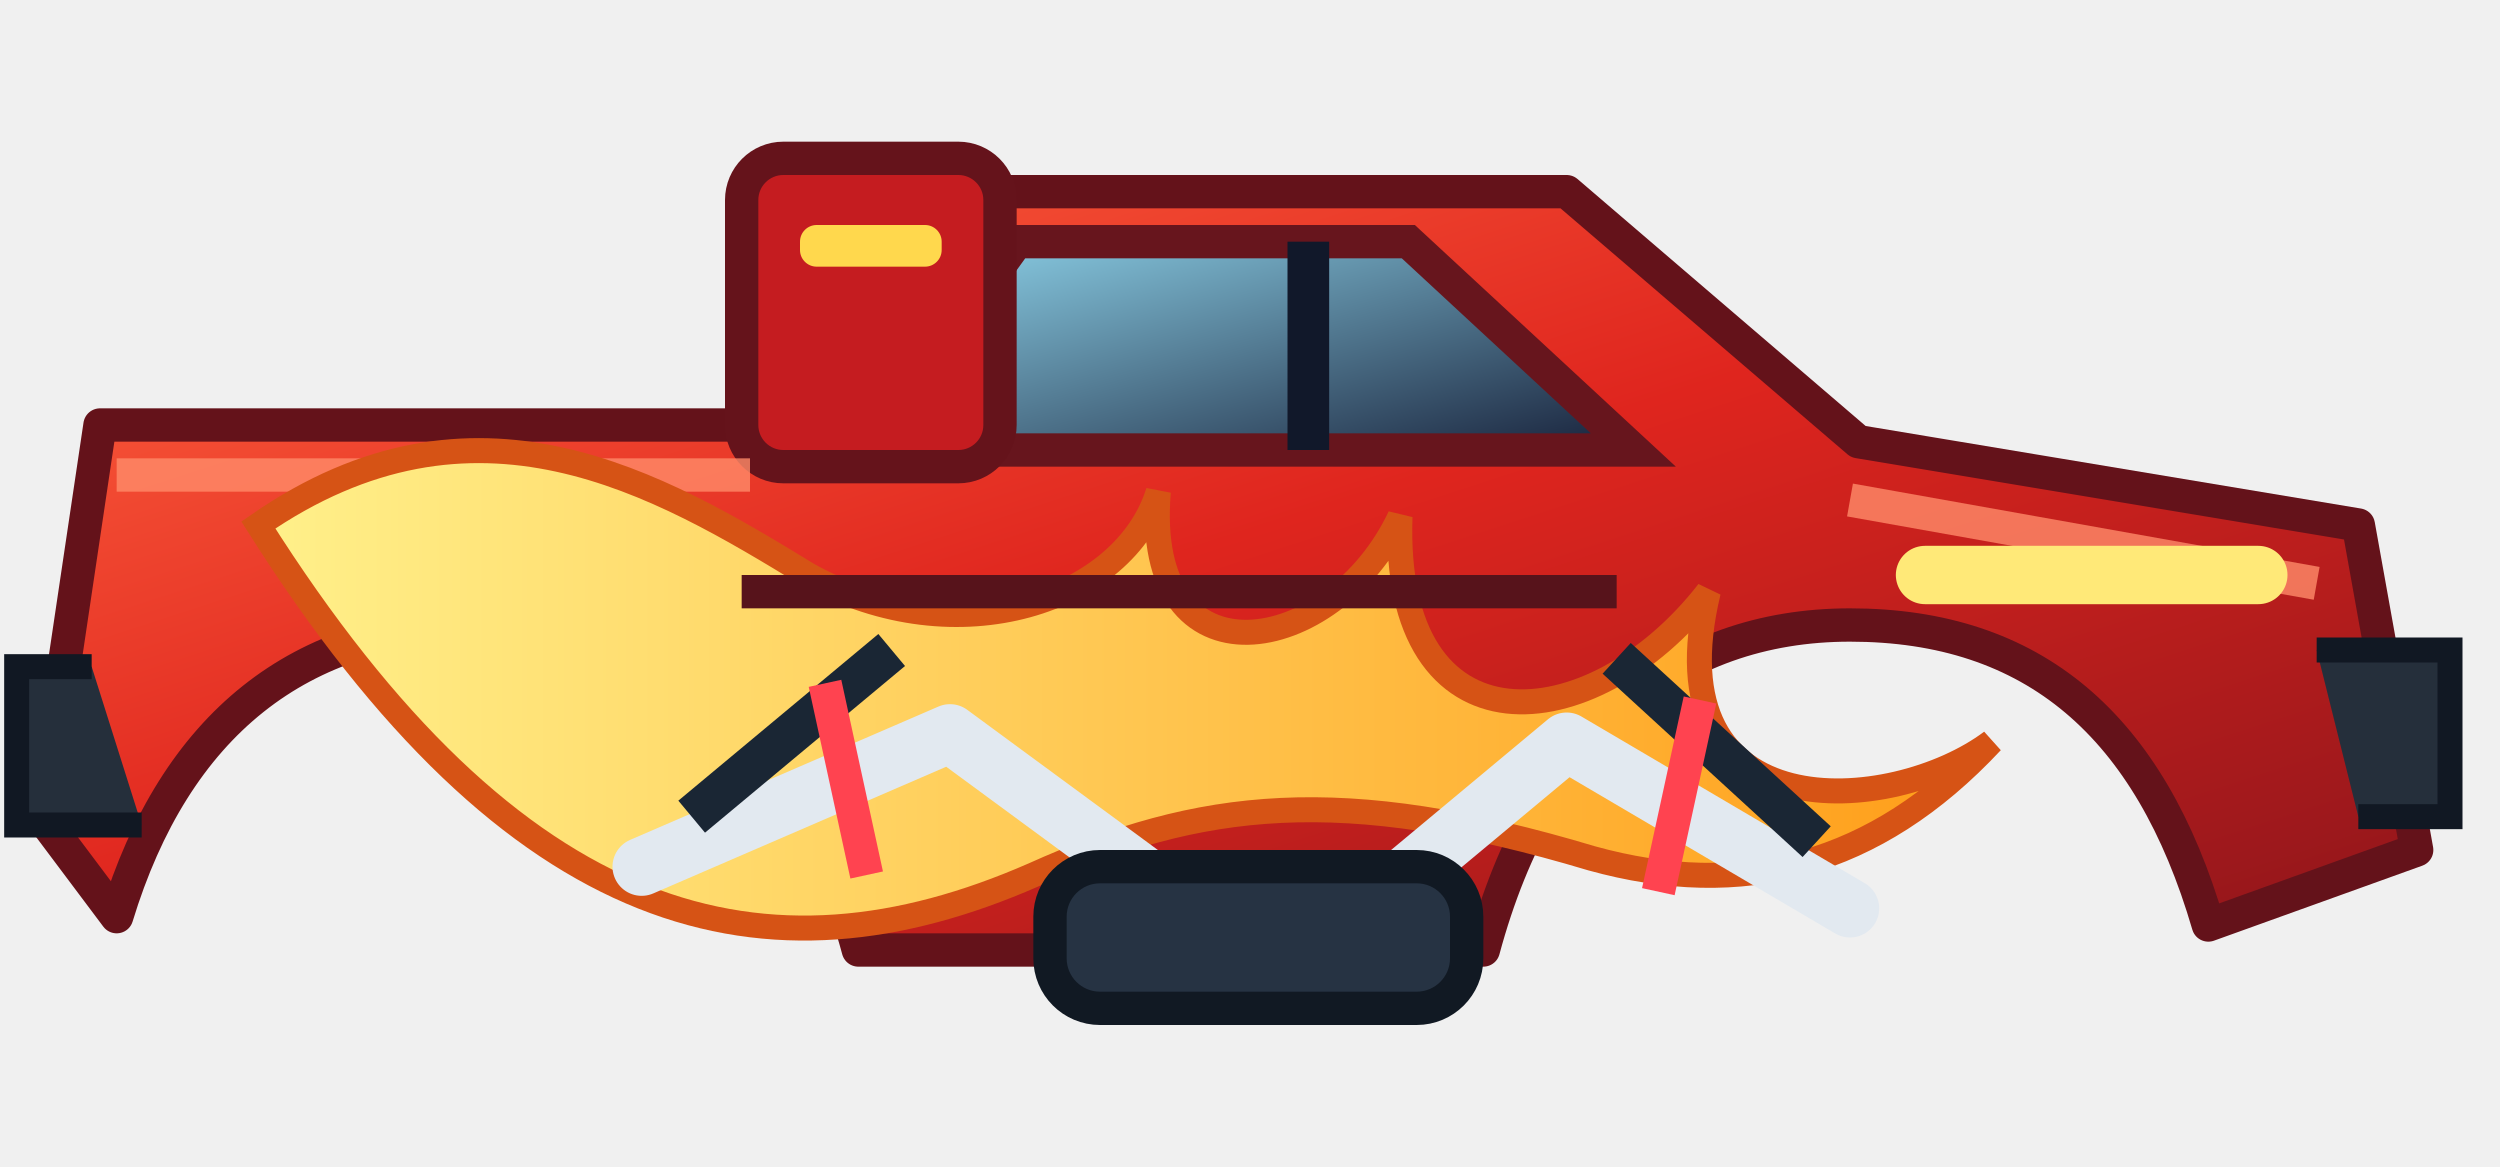
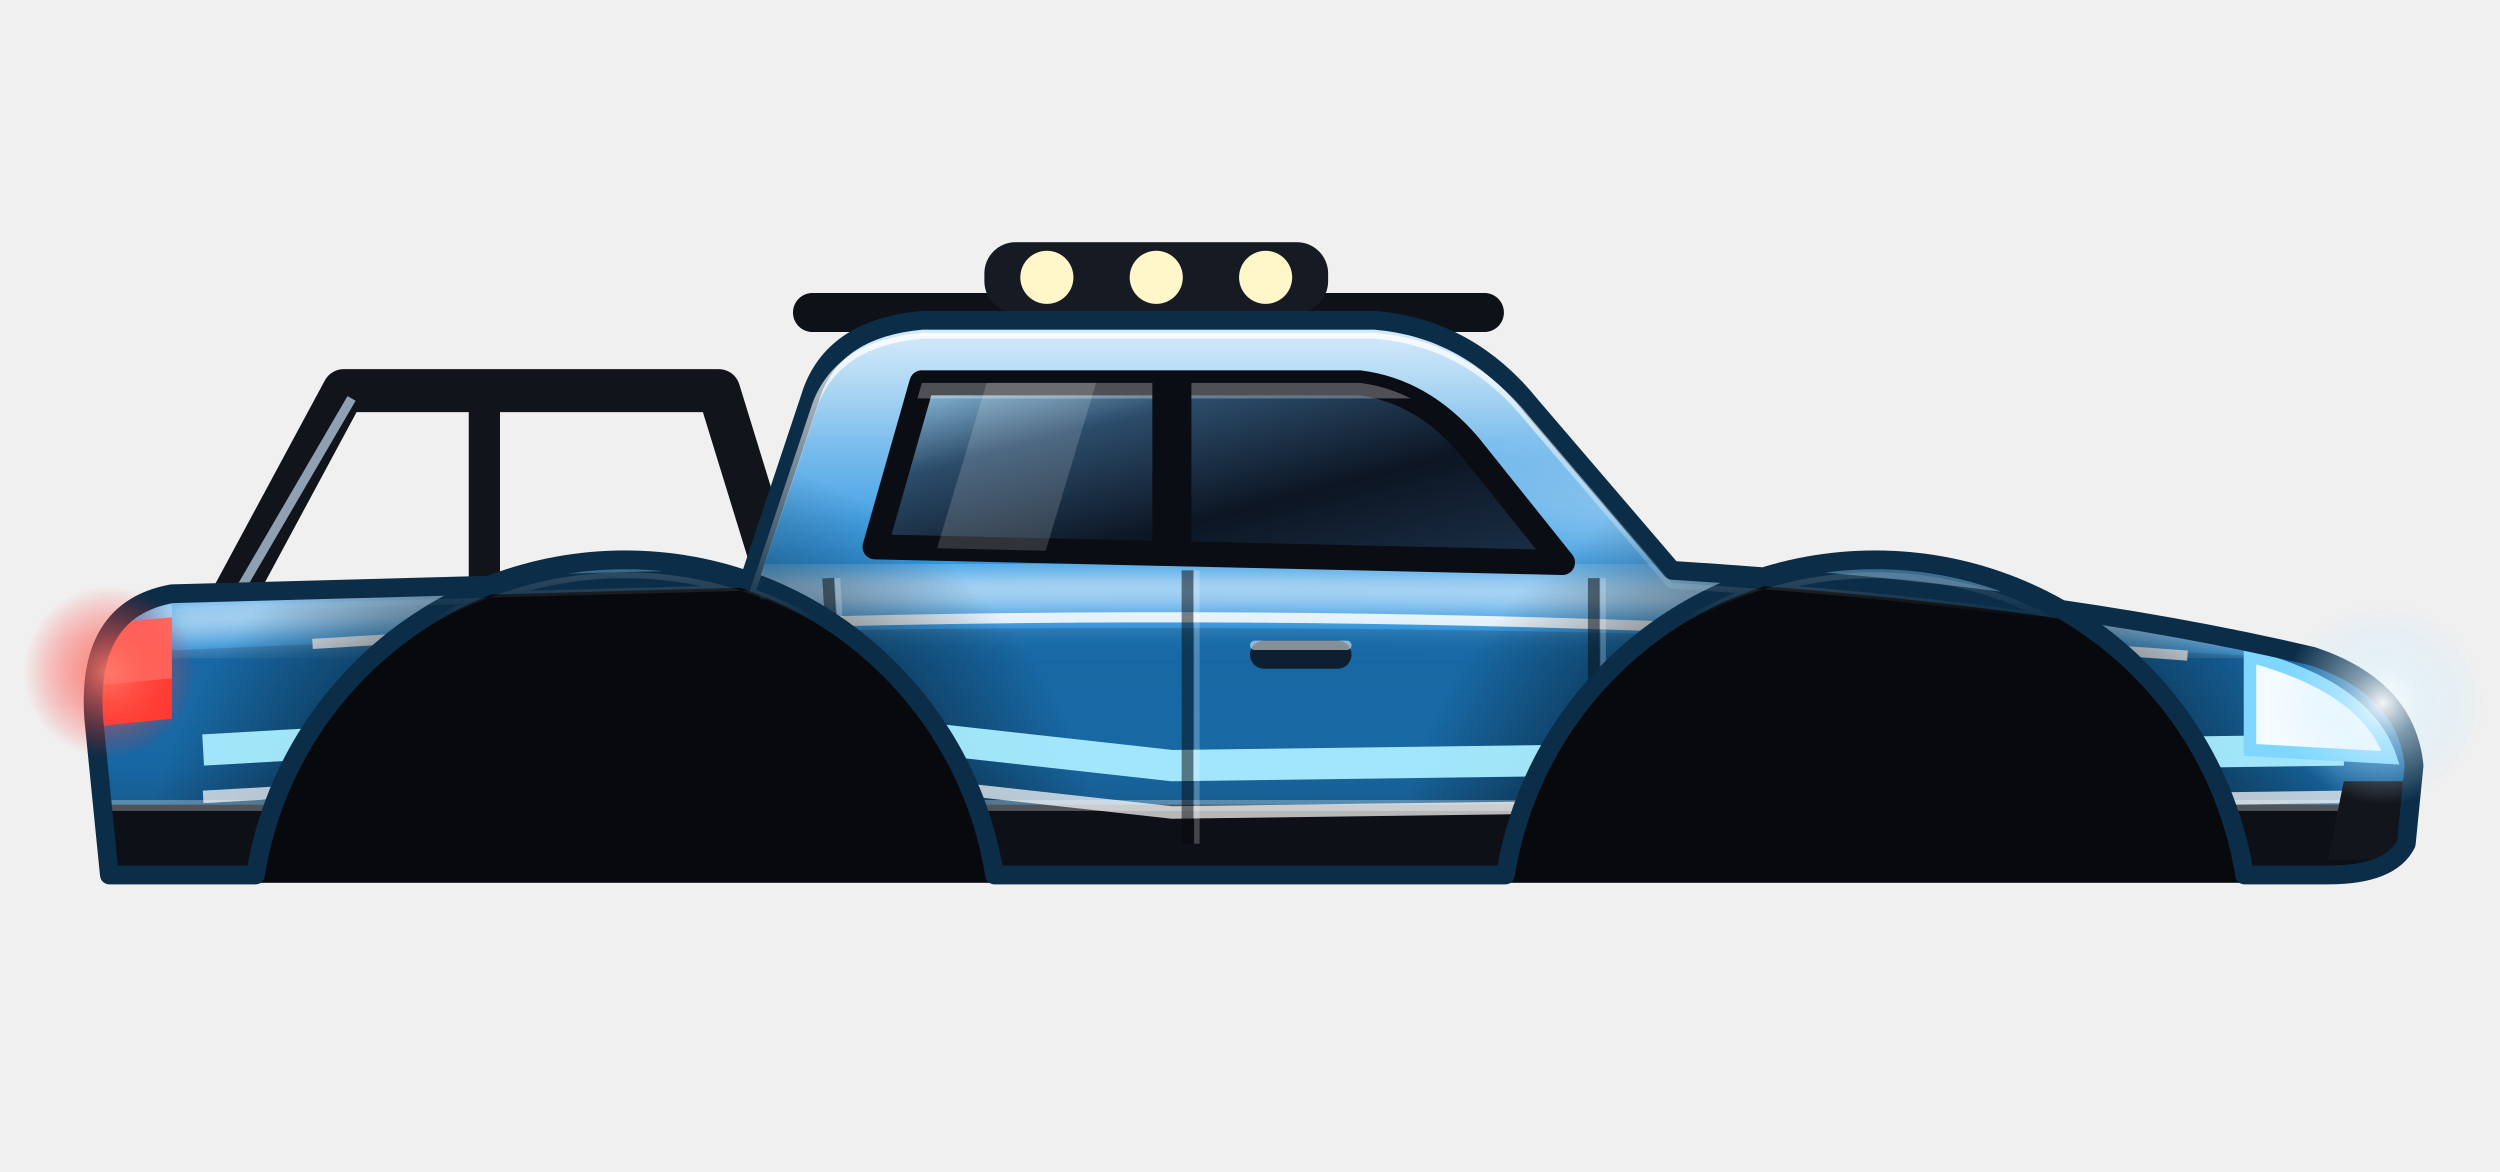
- <svg xmlns="http://www.w3.org/2000/svg" viewBox="0 0 300 140">
+ <svg xmlns="http://www.w3.org/2000/svg" viewBox="0 0 320 150">
  <defs>
-     <linearGradient id="truck" x1="0" y1="0" x2="1" y2="1">
-       <stop stop-color="#ff6540" />
-       <stop offset=".48" stop-color="#df251e" />
-       <stop offset="1" stop-color="#8e151b" />
+     <linearGradient id="paint" x1="0" y1="41.0" x2="0" y2="112" gradientUnits="userSpaceOnUse">
+       <stop offset="0" stop-color="#9acdf1" />
+       <stop offset=".22" stop-color="#43a1e5" />
+       <stop offset=".5" stop-color="#1f8fe0" />
+       <stop offset=".8" stop-color="#196ead" />
+       <stop offset="1" stop-color="#124b76" />
    </linearGradient>
-     <linearGradient id="window" x1="0" y1="0" x2="1" y2="1">
-       <stop stop-color="#91d8ef" />
-       <stop offset="1" stop-color="#172039" />
+     <linearGradient id="sky" x1="0" y1="41.0" x2="0" y2="77.92" gradientUnits="userSpaceOnUse">
+       <stop offset="0" stop-color="#fff" stop-opacity=".62" />
+       <stop offset=".7" stop-color="#fff" stop-opacity=".1" />
+       <stop offset="1" stop-color="#fff" stop-opacity="0" />
    </linearGradient>
-     <linearGradient id="flame" x1="0" y1="0" x2="1" y2="0">
-       <stop stop-color="#fff08a" />
-       <stop offset="1" stop-color="#ff9d18" />
+     <linearGradient id="floor" x1="0" y1="83.92" x2="0" y2="112" gradientUnits="userSpaceOnUse">
+       <stop offset="0" stop-color="#05070c" stop-opacity=".22" />
+       <stop offset=".5" stop-color="#05070c" stop-opacity=".06" />
+       <stop offset="1" stop-color="#62b1e9" stop-opacity=".22" />
    </linearGradient>
+     <linearGradient id="glass" x1="0" y1="0" x2="1" y2="1">
+       <stop offset="0" stop-color="#9fd4f2" />
+       <stop offset=".28" stop-color="#2c4d6b" />
+       <stop offset=".62" stop-color="#0c1624" />
+       <stop offset="1" stop-color="#1c3148" />
+     </linearGradient>
+     <linearGradient id="rim" x1="0" y1="35.0" x2="0" y2="77.92" gradientUnits="userSpaceOnUse">
+       <stop offset="0" stop-color="#fff" stop-opacity=".95" />
+       <stop offset="1" stop-color="#fff" stop-opacity="0" />
+     </linearGradient>
+     <radialGradient id="ao">
+       <stop offset=".62" stop-color="#000" stop-opacity=".55" />
+       <stop offset="1" stop-color="#000" stop-opacity="0" />
+     </radialGradient>
+     <radialGradient id="glow">
+       <stop offset="0" stop-color="#fff" stop-opacity=".95" />
+       <stop offset=".35" stop-color="#dff4ff" stop-opacity=".55" />
+       <stop offset="1" stop-color="#bfe8ff" stop-opacity="0" />
+     </radialGradient>
+     <radialGradient id="red">
+       <stop offset="0" stop-color="#ff7a6a" stop-opacity=".9" />
+       <stop offset="1" stop-color="#ff2a2a" stop-opacity="0" />
+     </radialGradient>
+     <filter id="soft" x="-20%" y="-60%" width="140%" height="220%">
+       <feGaussianBlur stdDeviation="2.2" />
+     </filter>
+     <filter id="softer" x="-20%" y="-80%" width="140%" height="260%">
+       <feGaussianBlur stdDeviation="4" />
+     </filter>
+     <clipPath id="body">
+       <path d="M 14.0 112 L 12 92 Q 11 78 22 76 L 96 74 L 104 50 Q 107 42 118 41 L 176 41 Q 188 42 196 52 L 214 73 Q 262 76 296 84 Q 308 88 309 98 L 308 108 Q 306 112 298 112 L 287.3 112 A 47.9 47.9 0 0 0 192.7 112 L 127.3 112 A 47.9 47.9 0 0 0 32.7 112 Z" />
+     </clipPath>
+     <clipPath id="win">
+       <path d="M 112 70 L 118 49 L 174 49 Q 182 50 188 57 L 200 72 Z" />
+     </clipPath>
+     <clipPath id="well">
+       <rect x="0" y="0" width="340" height="113" />
+     </clipPath>
  </defs>
-   <g>
-     <path d="M12 51h79l25-28h72l35 30 60 10 7 39-25 9c-7-24-21-36-43-36-21 0-37 13-44 39H103c-7-26-23-39-45-39-22 0-37 12-44 35L5 98z" fill="url(#truck)" stroke="#64121a" stroke-width="4" stroke-linejoin="round" />
-     <path d="m122 29-18 25h92l-27-25z" fill="url(#window)" stroke="#67151d" stroke-width="4" />
-     <path d="M157 29v25" stroke="#11182a" stroke-width="5" />
-     <rect x="89" y="19" width="31" height="37" rx="5" fill="#c51c20" stroke="#65131b" stroke-width="4" />
-     <rect x="96" y="27" width="17" height="5" rx="2" fill="#ffd84d" />
-     <path d="M14 57h76M222 60l56 10" stroke="#ff8b69" stroke-width="4" opacity=".8" />
-     <path d="M31 63c26-18 48-5 66 6 18 10 38 3 42-10-2 24 21 20 29 3-1 29 23 27 37 9-7 29 22 27 34 18-14 15-30 19-48 14-30-9-47-7-67 2-32 14-62 7-93-42z" fill="url(#flame)" stroke="#d65315" stroke-width="3" />
-     <path d="M89 71h105" stroke="#57131b" stroke-width="4" />
-     <path d="M77 104 114 88M114 88l34 25M188 89l34 20M188 89l-30 25" stroke="#e2e9f0" stroke-width="7" stroke-linecap="round" />
-     <path d="M83 98 107 78M194 79l24 22" stroke="#1a2634" stroke-width="5" />
-     <g stroke="#ff4350" stroke-width="4">
-       <path d="m99 82 5 23" />
-       <path d="m204 84-5 23" />
-     </g>
-     <rect x="126" y="104" width="50" height="17" rx="6" fill="#263343" stroke="#111923" stroke-width="4" />
-     <path d="M11 80H2v19h15M278 78h16v20h-11" fill="#252f3b" stroke="#111823" stroke-width="3" />
-     <path d="M231 69h40" stroke="#ffe978" stroke-width="7" stroke-linecap="round" />
+   <g clip-path="url(#well)">
+     <circle cx="80.0" cy="119.0" r="47.4" fill="#07090d" />
+     <circle cx="240.0" cy="119.0" r="47.4" fill="#07090d" />
  </g>
+   <path d="M 104 40 L 190 40" stroke="#0e1118" stroke-width="5" stroke-linecap="round" />
+   <rect x="126" y="31" width="44" height="9" rx="4" fill="#161a22" />
+   <circle cx="134" cy="35.5" r="3.4" fill="#fff6c9" />
+   <circle cx="148" cy="35.5" r="3.4" fill="#fff6c9" />
+   <circle cx="162" cy="35.5" r="3.4" fill="#fff6c9" />
+   <path d="M 30 76 L 44 50 L 92 50 L 100 76" stroke="#11141b" stroke-width="5.5" fill="none" stroke-linejoin="round" />
+   <path d="M 62 50 L 62 76" stroke="#11141b" stroke-width="4" />
+   <path d="M 31 75 L 45 51" stroke="#8fa0b3" stroke-width="1.2" />
+   <path d="M 14.0 112 L 12 92 Q 11 78 22 76 L 96 74 L 104 50 Q 107 42 118 41 L 176 41 Q 188 42 196 52 L 214 73 Q 262 76 296 84 Q 308 88 309 98 L 308 108 Q 306 112 298 112 L 287.3 112 A 47.9 47.9 0 0 0 192.7 112 L 127.3 112 A 47.9 47.9 0 0 0 32.7 112 Z" fill="url(#paint)" />
+   <g clip-path="url(#body)">
+     <rect x="0" y="31.0" width="340" height="46.92" fill="url(#sky)" />
+     <path d="M -10 84.92 Q 160.0 74.92 340 86.92 L 340 116 L -10 116 Z" fill="url(#floor)" />
+     <path d="M 20 79.42 Q 160.0 70.92 304 80.92" stroke="#fff" stroke-width="5" fill="none" opacity=".75" filter="url(#soft)" />
+     <path d="M 40 82.42 Q 160.0 74.92 280 83.92" stroke="#fff" stroke-width="1.3" fill="none" opacity=".85" />
+     <ellipse cx="230.4" cy="65.92" rx="46" ry="5" fill="#fff" opacity=".4" filter="url(#softer)" />
+     <circle cx="80.0" cy="119.0" r="62.9" fill="url(#ao)" />
+     <circle cx="240.0" cy="119.0" r="62.9" fill="url(#ao)" />
+     <rect x="0" y="103" width="340" height="12" fill="#0d1016" />
+     <rect x="0" y="102.4" width="340" height="1.4" fill="#fff" opacity=".28" />
+     <path d="M 26 96 L 96 92 L 150 98 L 300 96" stroke="#a8ecff" stroke-width="4" fill="none" opacity=".95" />
+     <path d="M 26 102 L 96 98 L 150 104 L 300 102" stroke="#ffffff" stroke-width="1.6" fill="none" opacity=".7" />
+     <path d="M 300 100 L 314 100 L 314 110 L 298 110 Z" fill="#12151c" />
+     <path d="M 106 74 L 108 108 M 152 73 L 152 108 M 204 74 L 204 108" stroke="#05070c" stroke-width="1.5" fill="none" opacity=".5" />
+     <path d="M 106 74 L 108 108 M 152 73 L 152 108 M 204 74 L 204 108" stroke="#fff" stroke-width=".7" fill="none" opacity=".22" transform="translate(1.2 0)" />
+     <rect x="160" y="82" width="13" height="3.6" rx="1.8" fill="#0a0d13" opacity=".8" />
+     <rect x="160" y="82" width="13" height="1.2" rx=".6" fill="#fff" opacity=".5" />
+     <path d="M 12 80 L 22 79 L 22 92 L 12 93 Z" fill="#ff3b30" />
+     <path d="M 12 80 L 22 79 L 22 92 L 12 93 Z" fill="#fff" opacity=".25" transform="translate(0 -1.5) scale(1 .96)" />
+     <path d="M 288 84 Q 303 88 306 97 L 288 96 Z" fill="#f4fbff" />
+     <path d="M 288 84 Q 303 88 306 97 L 288 96 Z" fill="none" stroke="#7fd7ff" stroke-width="1.6" />
+   </g>
+   <path d="M 112 70 L 118 49 L 174 49 Q 182 50 188 57 L 200 72 Z" fill="url(#glass)" stroke="#0a0d13" stroke-width="3.2" stroke-linejoin="round" />
+   <g clip-path="url(#win)">
+     <path d="M 60 30 L 120 30 L 96 110 L 36 110 Z" fill="#fff" opacity=".2" />
+     <path d="M 132 30 L 146 30 L 122 110 L 108 110 Z" fill="#fff" opacity=".16" />
+     <path d="M 0 50.0 L 320 50.0" stroke="#fff" stroke-width="2" opacity=".28" />
+     <path d="M 150 49 L 150 71" stroke="#0a0d13" stroke-width="5" />
+   </g>
+   <path d="M 14.0 112 L 12 92 Q 11 78 22 76 L 96 74 L 104 50 Q 107 42 118 41 L 176 41 Q 188 42 196 52 L 214 73 Q 262 76 296 84 Q 308 88 309 98 L 308 108 Q 306 112 298 112 L 287.3 112 A 47.9 47.9 0 0 0 192.7 112 L 127.3 112 A 47.9 47.9 0 0 0 32.7 112 Z" fill="none" stroke="#0c2d47" stroke-width="2.4" stroke-linejoin="round" />
+   <path d="M 14.0 112 L 12 92 Q 11 78 22 76 L 96 74 L 104 50 Q 107 42 118 41 L 176 41 Q 188 42 196 52 L 214 73 Q 262 76 296 84 Q 308 88 309 98 L 308 108 Q 306 112 298 112 L 287.3 112 A 47.9 47.9 0 0 0 192.7 112 L 127.3 112 A 47.9 47.9 0 0 0 32.7 112 Z" fill="none" stroke="url(#rim)" stroke-width="1.5" stroke-linejoin="round" transform="translate(0 1.6)" clip-path="url(#body)" />
+   <circle cx="305.0" cy="90.0" r="13" fill="url(#glow)" />
+   <circle cx="14.0" cy="86.0" r="11" fill="url(#red)" />
</svg>
